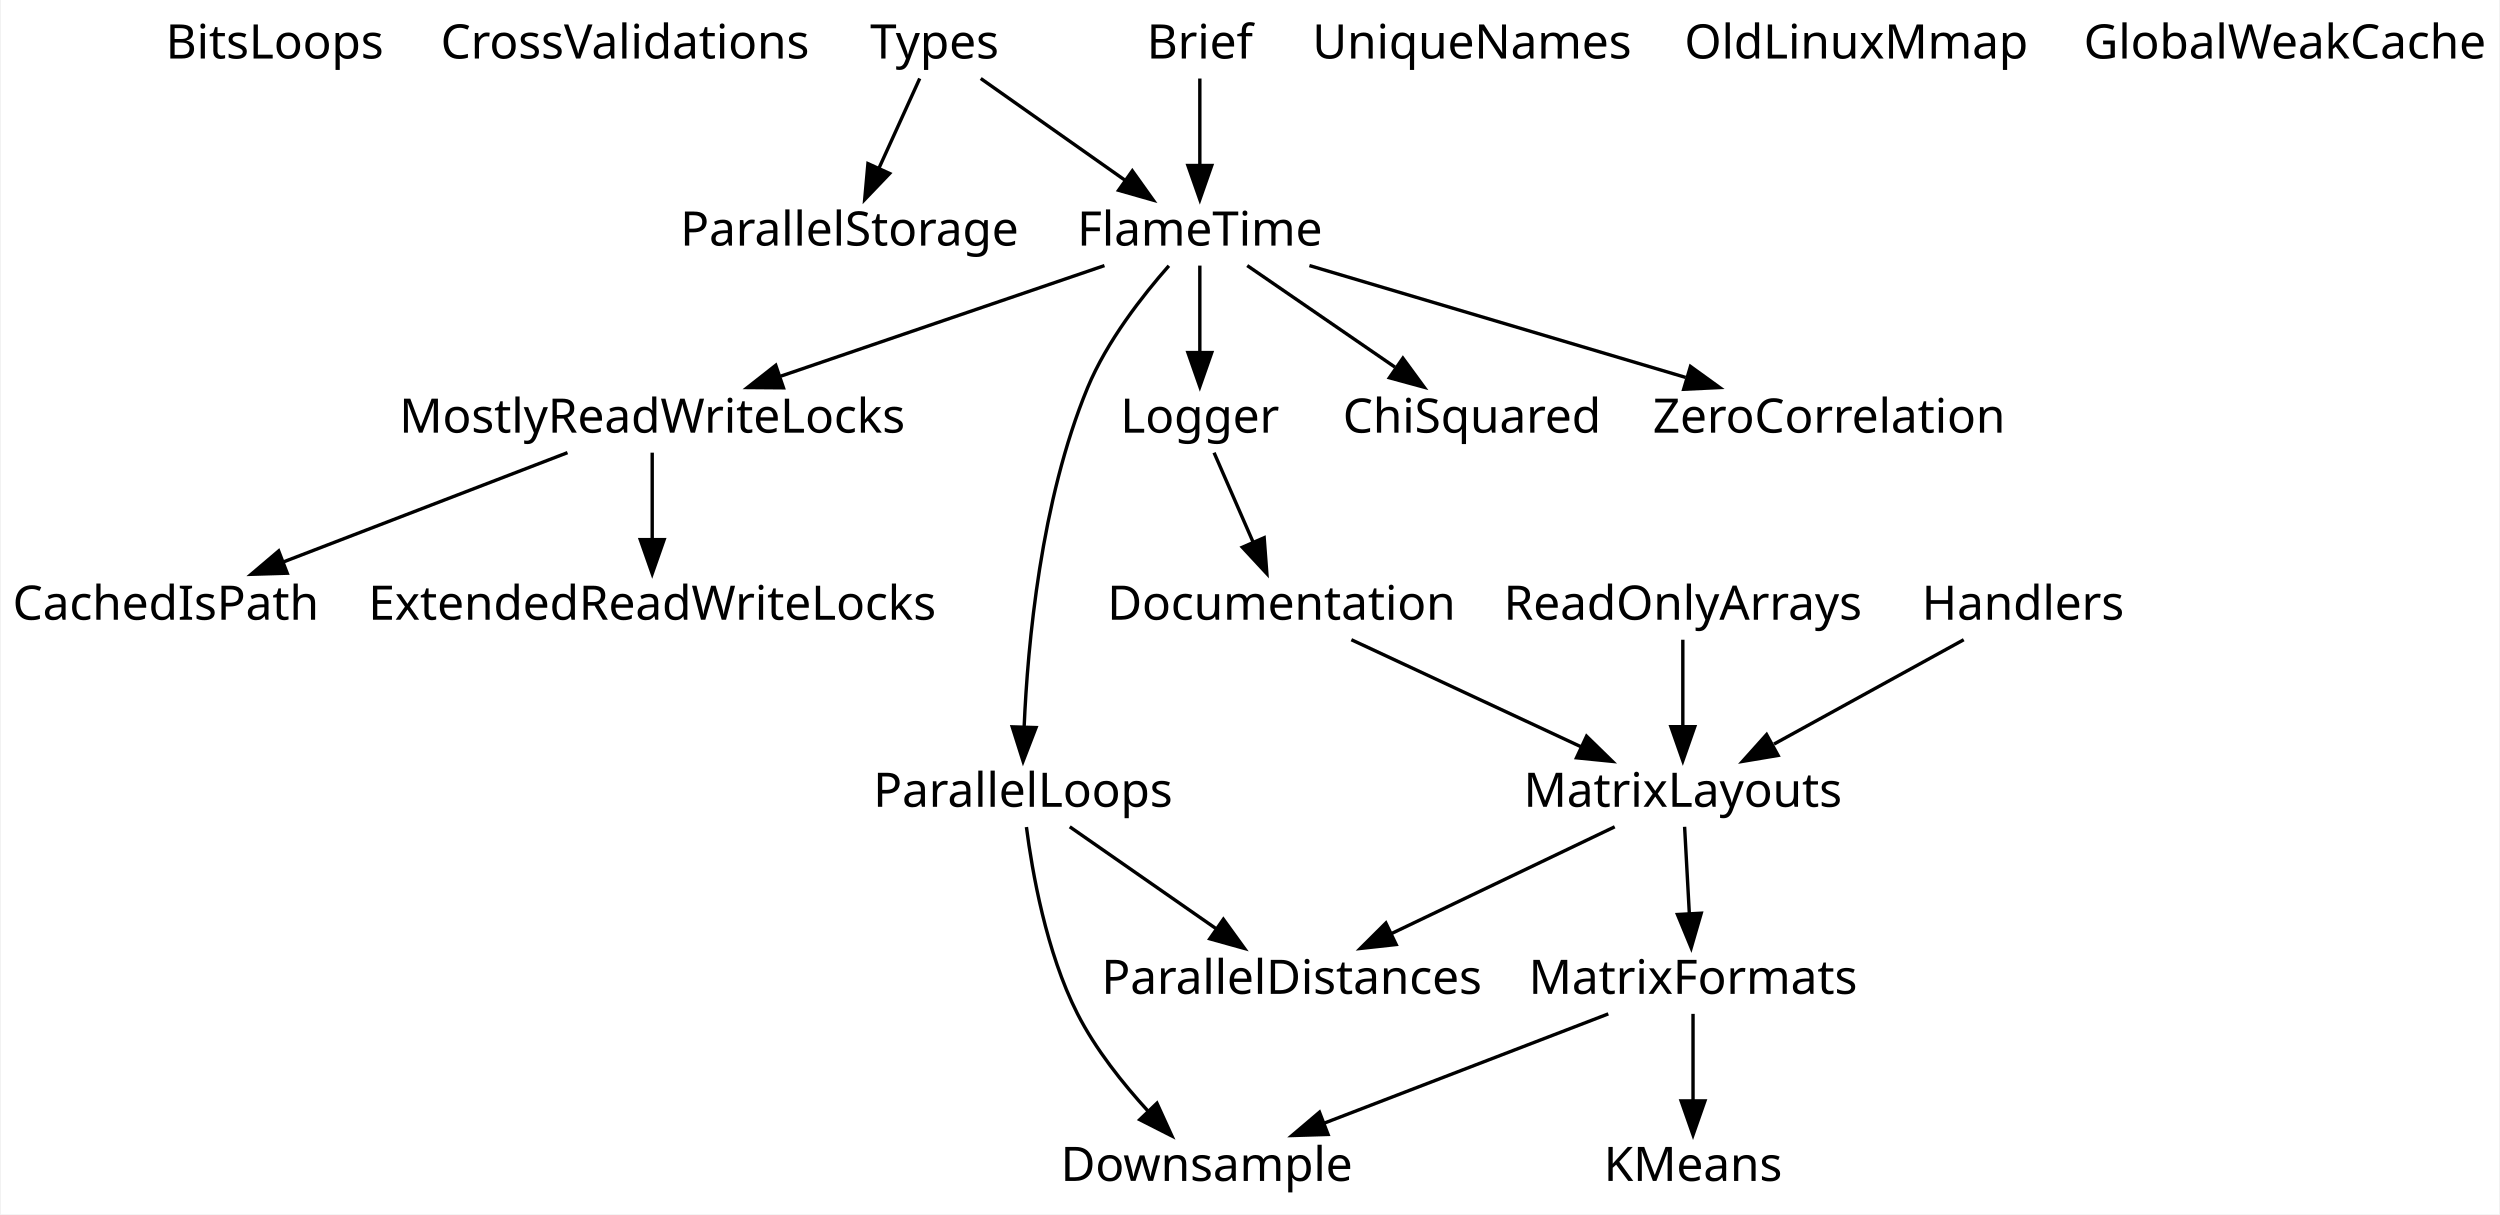
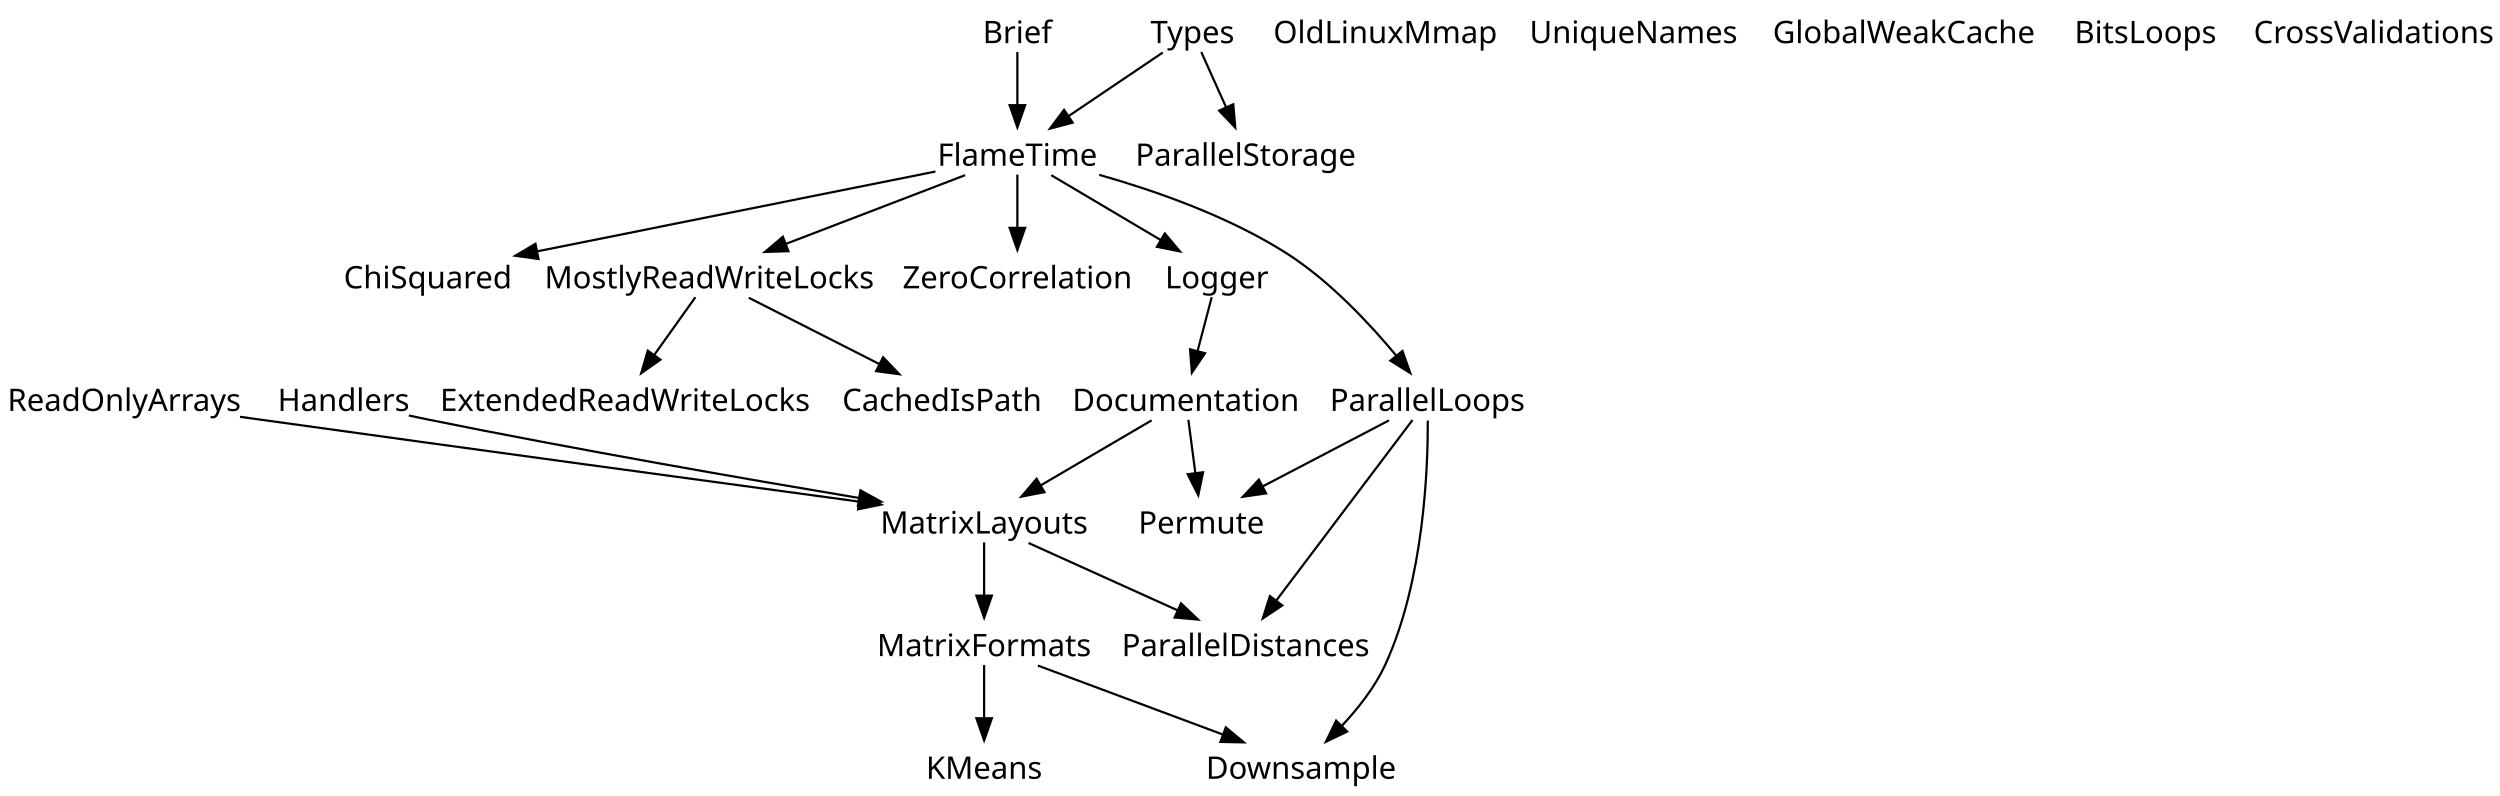
- <svg xmlns="http://www.w3.org/2000/svg" xmlns:xlink="http://www.w3.org/1999/xlink" width="735pt" height="357pt" viewBox="0.00 0.00 734.50 357.00">
-   <g id="graph0" class="graph" transform="scale(1 1) rotate(0) translate(4 353)">
-     <polygon fill="#ffffff" stroke="transparent" points="-4,4 -4,-353 730.5,-353 730.5,4 -4,4" />
+ <svg xmlns="http://www.w3.org/2000/svg" xmlns:xlink="http://www.w3.org/1999/xlink" width="1128pt" height="359pt" viewBox="0.00 0.00 1128.00 359.00">
+   <g id="graph0" class="graph" transform="scale(1 1) rotate(0) translate(4 355.24)">
+     <polygon fill="white" stroke="none" points="-4,4 -4,-355.24 1123.82,-355.24 1123.82,4 -4,4" />
    <g id="node1" class="node">
      <g id="a_node1">
-         <a xlink:href="../bits_loops.html" xlink:title="BitsLoops" target="_top">
-           <polygon fill="none" stroke="#ffffff" points="108.5,-349 44.5,-349 44.5,-330 108.5,-330 108.5,-349" />
-           <text text-anchor="middle" x="76.5" y="-335.8" font-family="Sans-Serif" font-size="14.00" fill="#000000">BitsLoops</text>
+         <a xlink:href="../chi_squared.html" xlink:title="ChiSquared" target="_top">
+           <polygon fill="none" stroke="white" points="226.82,-240.6 151.25,-240.6 151.25,-221.28 226.82,-221.28 226.82,-240.6" />
+           <text xml:space="preserve" text-anchor="middle" x="189.03" y="-225.14" font-family="Sans-Serif" font-size="14.00">ChiSquared</text>
        </a>
      </g>
    </g>
    <g id="node2" class="node">
      <g id="a_node2">
-         <a xlink:href="../cross_validations.html" xlink:title="CrossValidations" target="_top">
-           <polygon fill="none" stroke="#ffffff" points="232,-349 127,-349 127,-330 232,-330 232,-349" />
-           <text text-anchor="middle" x="179.5" y="-335.8" font-family="Sans-Serif" font-size="14.00" fill="#000000">CrossValidations</text>
-         </a>
-       </g>
+         <a xlink:href="../flame_time.html" xlink:title="FlameTime" target="_top">
+           <polygon fill="none" stroke="white" points="491.69,-295.92 418.38,-295.92 418.38,-276.6 491.69,-276.6 491.69,-295.92" />
+           <text xml:space="preserve" text-anchor="middle" x="455.03" y="-280.46" font-family="Sans-Serif" font-size="14.00">FlameTime</text>
+         </a>
+       </g>
+     </g>
+     <g id="edge1" class="edge">
+       <path fill="none" stroke="black" d="M418.05,-277.85C371.2,-268.46 290.32,-252.24 238.28,-241.81" />
+       <polygon fill="black" stroke="black" points="238.97,-238.38 228.48,-239.85 237.6,-245.24 238.97,-238.38" />
+     </g>
+     <g id="node4" class="node">
+       <g id="a_node4">
+         <a xlink:href="../mostly_read_write_locks.html" xlink:title="MostlyReadWriteLocks" target="_top">
+           <polygon fill="none" stroke="white" points="387.57,-240.6 244.5,-240.6 244.5,-221.28 387.57,-221.28 387.57,-240.6" />
+           <text xml:space="preserve" text-anchor="middle" x="316.03" y="-225.14" font-family="Sans-Serif" font-size="14.00">MostlyReadWriteLocks</text>
+         </a>
+       </g>
+     </g>
+     <g id="edge3" class="edge">
+       <path fill="none" stroke="black" d="M431.46,-276.21C409.19,-267.67 375.54,-254.77 350.31,-245.09" />
+       <polygon fill="black" stroke="black" points="351.73,-241.89 341.14,-241.57 349.23,-248.42 351.73,-241.89" />
+     </g>
+     <g id="node9" class="node">
+       <g id="a_node9">
+         <a xlink:href="../zero_correlation.html" xlink:title="ZeroCorrelation" target="_top">
+           <polygon fill="none" stroke="white" points="504.07,-240.6 406,-240.6 406,-221.28 504.07,-221.28 504.07,-240.6" />
+           <text xml:space="preserve" text-anchor="middle" x="455.03" y="-225.14" font-family="Sans-Serif" font-size="14.00">ZeroCorrelation</text>
+         </a>
+       </g>
+     </g>
+     <g id="edge5" class="edge">
+       <path fill="none" stroke="black" d="M455.03,-276.46C455.03,-269.86 455.03,-260.56 455.03,-252.17" />
+       <polygon fill="black" stroke="black" points="458.54,-252.45 455.04,-242.45 451.54,-252.45 458.54,-252.45" />
+     </g>
+     <g id="node17" class="node">
+       <g id="a_node17">
+         <a xlink:href="../parallel_loops.html" xlink:title="ParallelLoops" target="_top">
+           <polygon fill="none" stroke="white" points="683.07,-185.28 597,-185.28 597,-165.96 683.07,-165.96 683.07,-185.28" />
+           <text xml:space="preserve" text-anchor="middle" x="640.03" y="-169.82" font-family="Sans-Serif" font-size="14.00">ParallelLoops</text>
+         </a>
+       </g>
+     </g>
+     <g id="edge8" class="edge">
+       <path fill="none" stroke="black" d="M491.95,-276.36C517.21,-269.2 550.77,-257.51 577.03,-240.6 596.42,-228.12 614.43,-208.71 626.19,-194.54" />
+       <polygon fill="black" stroke="black" points="628.79,-196.89 632.32,-186.9 623.33,-192.51 628.79,-196.89" />
+     </g>
+     <g id="node20" class="node">
+       <g id="a_node20">
+         <a xlink:href="../logger.html" xlink:title="Logger" target="_top">
+           <polygon fill="none" stroke="white" points="568.19,-240.6 521.88,-240.6 521.88,-221.28 568.19,-221.28 568.19,-240.6" />
+           <text xml:space="preserve" text-anchor="middle" x="545.03" y="-225.14" font-family="Sans-Serif" font-size="14.00">Logger</text>
+         </a>
+       </g>
+     </g>
+     <g id="edge12" class="edge">
+       <path fill="none" stroke="black" d="M470.3,-276.21C483.88,-268.17 503.99,-256.26 519.93,-246.81" />
+       <polygon fill="black" stroke="black" points="521.57,-249.91 528.39,-241.8 518,-243.89 521.57,-249.91" />
    </g>
    <g id="node3" class="node">
      <g id="a_node3">
+         <a xlink:href="../extended_read_write_locks.html" xlink:title="ExtendedReadWriteLocks" target="_top">
+           <polygon fill="none" stroke="white" points="358.19,-185.28 197.87,-185.28 197.87,-165.96 358.19,-165.96 358.19,-185.28" />
+           <text xml:space="preserve" text-anchor="middle" x="278.03" y="-169.82" font-family="Sans-Serif" font-size="14.00">ExtendedReadWriteLocks</text>
+         </a>
+       </g>
+     </g>
+     <g id="edge2" class="edge">
+       <path fill="none" stroke="black" d="M309.76,-221.14C304.68,-214 297.34,-203.71 291,-194.82" />
+       <polygon fill="black" stroke="black" points="293.98,-192.96 285.32,-186.85 288.28,-197.02 293.98,-192.96" />
+     </g>
+     <g id="node6" class="node">
+       <g id="a_node6">
+         <a xlink:href="../cached_ispath.html" xlink:title="CachedIsPath" target="_top">
+           <polygon fill="none" stroke="white" points="465.57,-185.28 376.5,-185.28 376.5,-165.96 465.57,-165.96 465.57,-185.28" />
+           <text xml:space="preserve" text-anchor="middle" x="421.03" y="-169.82" font-family="Sans-Serif" font-size="14.00">CachedIsPath</text>
+         </a>
+       </g>
+     </g>
+     <g id="edge4" class="edge">
+       <path fill="none" stroke="black" d="M333.85,-220.89C350.06,-212.66 374.27,-200.37 393.07,-190.82" />
+       <polygon fill="black" stroke="black" points="394.45,-194.04 401.79,-186.39 391.29,-187.8 394.45,-194.04" />
+     </g>
+     <g id="node5" class="node">
+       <g id="a_node5">
+         <a xlink:href="../old_linux_mmap.html" xlink:title="OldLinuxMmap" target="_top">
+           <polygon fill="none" stroke="white" points="669.69,-351.24 572.38,-351.24 572.38,-331.92 669.69,-331.92 669.69,-351.24" />
+           <text xml:space="preserve" text-anchor="middle" x="621.03" y="-335.78" font-family="Sans-Serif" font-size="14.00">OldLinuxMmap</text>
+         </a>
+       </g>
+     </g>
+     <g id="node7" class="node">
+       <g id="a_node7">
+         <a xlink:href="../read_only_arrays.html" xlink:title="ReadOnlyArrays" target="_top">
+           <polygon fill="none" stroke="white" points="104.07,-185.28 0,-185.28 0,-165.96 104.07,-165.96 104.07,-185.28" />
+           <text xml:space="preserve" text-anchor="middle" x="52.03" y="-169.82" font-family="Sans-Serif" font-size="14.00">ReadOnlyArrays</text>
+         </a>
+       </g>
+     </g>
+     <g id="node15" class="node">
+       <g id="a_node15">
+         <a xlink:href="../matrix_layouts.html" xlink:title="MatrixLayouts" target="_top">
+           <polygon fill="none" stroke="white" points="484.57,-129.96 395.5,-129.96 395.5,-110.64 484.57,-110.64 484.57,-129.96" />
+           <text xml:space="preserve" text-anchor="middle" x="440.03" y="-114.5" font-family="Sans-Serif" font-size="14.00">MatrixLayouts</text>
+         </a>
+       </g>
+     </g>
+     <g id="edge19" class="edge">
+       <path fill="none" stroke="black" d="M104.28,-167.18C107.24,-166.77 110.17,-166.36 113.03,-165.96 208.06,-152.73 318.68,-137.7 383.83,-128.88" />
+       <polygon fill="black" stroke="black" points="384.12,-132.38 393.56,-127.57 383.19,-125.44 384.12,-132.38" />
+     </g>
+     <g id="node8" class="node">
+       <g id="a_node8">
+         <a xlink:href="../unique_names.html" xlink:title="UniqueNames" target="_top">
+           <polygon fill="none" stroke="white" points="778.32,-351.24 687.75,-351.24 687.75,-331.92 778.32,-331.92 778.32,-351.24" />
+           <text xml:space="preserve" text-anchor="middle" x="733.03" y="-335.78" font-family="Sans-Serif" font-size="14.00">UniqueNames</text>
+         </a>
+       </g>
+     </g>
+     <g id="node10" class="node">
+       <g id="a_node10">
+         <a xlink:href="../global_weak_cache.html" xlink:title="GlobalWeakCache" target="_top">
+           <polygon fill="none" stroke="white" points="913.82,-351.24 796.25,-351.24 796.25,-331.92 913.82,-331.92 913.82,-351.24" />
+           <text xml:space="preserve" text-anchor="middle" x="855.03" y="-335.78" font-family="Sans-Serif" font-size="14.00">GlobalWeakCache</text>
+         </a>
+       </g>
+     </g>
+     <g id="node11" class="node">
+       <g id="a_node11">
+         <a xlink:href="../bits_loops.html" xlink:title="BitsLoops" target="_top">
+           <polygon fill="none" stroke="white" points="995.82,-351.24 932.25,-351.24 932.25,-331.92 995.82,-331.92 995.82,-351.24" />
+           <text xml:space="preserve" text-anchor="middle" x="964.03" y="-335.78" font-family="Sans-Serif" font-size="14.00">BitsLoops</text>
+         </a>
+       </g>
+     </g>
+     <g id="node12" class="node">
+       <g id="a_node12">
        <a xlink:href="../parallel_storage.html" xlink:title="ParallelStorage" target="_top">
-           <polygon fill="none" stroke="#ffffff" points="293.5,-294 197.5,-294 197.5,-275 293.5,-275 293.5,-294" />
-           <text text-anchor="middle" x="245.5" y="-280.8" font-family="Sans-Serif" font-size="14.00" fill="#000000">ParallelStorage</text>
-         </a>
-       </g>
-     </g>
-     <g id="node4" class="node">
-       <g id="a_node4">
+           <polygon fill="none" stroke="white" points="606.32,-295.92 509.75,-295.92 509.75,-276.6 606.32,-276.6 606.32,-295.92" />
+           <text xml:space="preserve" text-anchor="middle" x="558.03" y="-280.46" font-family="Sans-Serif" font-size="14.00">ParallelStorage</text>
+         </a>
+       </g>
+     </g>
+     <g id="node13" class="node">
+       <g id="a_node13">
        <a xlink:href="../types.html" xlink:title="Types" target="_top">
-           <polygon fill="none" stroke="#ffffff" points="290.5,-349 250.5,-349 250.5,-330 290.5,-330 290.5,-349" />
-           <text text-anchor="middle" x="270.5" y="-335.8" font-family="Sans-Serif" font-size="14.00" fill="#000000">Types</text>
-         </a>
-       </g>
-     </g>
-     <g id="edge1" class="edge">
-       <path fill="none" stroke="#000000" d="M266.145,-329.92C262.852,-322.675 258.223,-312.49 254.182,-303.601" />
-       <polygon fill="#000000" stroke="#000000" points="257.298,-301.996 249.973,-294.341 250.925,-304.893 257.298,-301.996" />
+           <polygon fill="none" stroke="white" points="554.57,-351.24 513.5,-351.24 513.5,-331.92 554.57,-331.92 554.57,-351.24" />
+           <text xml:space="preserve" text-anchor="middle" x="534.03" y="-335.78" font-family="Sans-Serif" font-size="14.00">Types</text>
+         </a>
+       </g>
+     </g>
+     <g id="edge17" class="edge">
+       <path fill="none" stroke="black" d="M520.63,-331.53C508.94,-323.65 491.73,-312.03 477.87,-302.68" />
+       <polygon fill="black" stroke="black" points="480,-299.89 469.76,-297.2 476.09,-305.69 480,-299.89" />
+     </g>
+     <g id="edge6" class="edge">
+       <path fill="none" stroke="black" d="M538,-331.78C541.07,-324.95 545.45,-315.23 549.32,-306.61" />
+       <polygon fill="black" stroke="black" points="552.45,-308.19 553.36,-297.64 546.07,-305.32 552.45,-308.19" />
    </g>
    <g id="node14" class="node">
      <g id="a_node14">
-         <a xlink:href="../flame_time.html" xlink:title="FlameTime" target="_top">
-           <polygon fill="none" stroke="#ffffff" points="385.5,-294 311.5,-294 311.5,-275 385.5,-275 385.5,-294" />
-           <text text-anchor="middle" x="348.5" y="-280.8" font-family="Sans-Serif" font-size="14.00" fill="#000000">FlameTime</text>
-         </a>
-       </g>
-     </g>
-     <g id="edge19" class="edge">
-       <path fill="none" stroke="#000000" d="M284.087,-329.92C295.759,-321.689 312.81,-309.666 326.438,-300.057" />
-       <polygon fill="#000000" stroke="#000000" points="328.652,-302.778 334.807,-294.155 324.618,-297.057 328.652,-302.778" />
-     </g>
-     <g id="node5" class="node">
-       <g id="a_node5">
        <a xlink:href="../matrix_formats.html" xlink:title="MatrixFormats" target="_top">
-           <polygon fill="none" stroke="#ffffff" points="539.5,-74 447.5,-74 447.5,-55 539.5,-55 539.5,-74" />
-           <text text-anchor="middle" x="493.5" y="-60.8" font-family="Sans-Serif" font-size="14.00" fill="#000000">MatrixFormats</text>
-         </a>
-       </g>
-     </g>
-     <g id="node15" class="node">
-       <g id="a_node15">
+           <polygon fill="none" stroke="white" points="486.07,-74.64 394,-74.64 394,-55.32 486.07,-55.32 486.07,-74.64" />
+           <text xml:space="preserve" text-anchor="middle" x="440.03" y="-59.18" font-family="Sans-Serif" font-size="14.00">MatrixFormats</text>
+         </a>
+       </g>
+     </g>
+     <g id="node19" class="node">
+       <g id="a_node19">
        <a xlink:href="../kmeans.html" xlink:title="KMeans" target="_top">
-           <polygon fill="none" stroke="#ffffff" points="521,-19 466,-19 466,0 521,0 521,-19" />
-           <text text-anchor="middle" x="493.5" y="-5.8" font-family="Sans-Serif" font-size="14.00" fill="#000000">KMeans</text>
-         </a>
-       </g>
-     </g>
-     <g id="edge8" class="edge">
-       <path fill="none" stroke="#000000" d="M493.5,-54.92C493.5,-47.908 493.5,-38.144 493.5,-29.465" />
-       <polygon fill="#000000" stroke="#000000" points="497,-29.341 493.5,-19.341 490,-29.341 497,-29.341" />
+           <polygon fill="none" stroke="white" points="467.32,-19.32 412.75,-19.32 412.75,0 467.32,0 467.32,-19.32" />
+           <text xml:space="preserve" text-anchor="middle" x="440.03" y="-3.86" font-family="Sans-Serif" font-size="14.00">KMeans</text>
+         </a>
+       </g>
+     </g>
+     <g id="edge11" class="edge">
+       <path fill="none" stroke="black" d="M440.03,-55.18C440.03,-48.58 440.03,-39.28 440.03,-30.89" />
+       <polygon fill="black" stroke="black" points="443.54,-31.17 440.04,-21.17 436.54,-31.17 443.54,-31.17" />
+     </g>
+     <g id="node25" class="node">
+       <g id="a_node25">
+         <a xlink:href="../downsample.html" xlink:title="Downsample" target="_top">
+           <polygon fill="none" stroke="white" points="624.57,-19.32 541.5,-19.32 541.5,0 624.57,0 624.57,-19.32" />
+           <text xml:space="preserve" text-anchor="middle" x="583.03" y="-3.86" font-family="Sans-Serif" font-size="14.00">Downsample</text>
+         </a>
+       </g>
+     </g>
+     <g id="edge22" class="edge">
+       <path fill="none" stroke="black" d="M464.29,-54.93C487.3,-46.36 522.13,-33.37 548.12,-23.68" />
+       <polygon fill="black" stroke="black" points="549.09,-27.05 557.24,-20.28 546.65,-20.49 549.09,-27.05" />
+     </g>
+     <g id="edge7" class="edge">
+       <path fill="none" stroke="black" d="M440.03,-110.5C440.03,-103.9 440.03,-94.6 440.03,-86.21" />
+       <polygon fill="black" stroke="black" points="443.54,-86.49 440.04,-76.49 436.54,-86.49 443.54,-86.49" />
+     </g>
+     <g id="node18" class="node">
+       <g id="a_node18">
+         <a xlink:href="../parallel_distances.html" xlink:title="ParallelDistances" target="_top">
+           <polygon fill="none" stroke="white" points="612.32,-74.64 503.75,-74.64 503.75,-55.32 612.32,-55.32 612.32,-74.64" />
+           <text xml:space="preserve" text-anchor="middle" x="558.03" y="-59.18" font-family="Sans-Serif" font-size="14.00">ParallelDistances</text>
+         </a>
+       </g>
+     </g>
+     <g id="edge10" class="edge">
+       <path fill="none" stroke="black" d="M460.05,-110.25C478.53,-101.91 506.24,-89.38 527.48,-79.78" />
+       <polygon fill="black" stroke="black" points="528.87,-83 536.54,-75.69 525.99,-76.62 528.87,-83" />
+     </g>
+     <g id="node16" class="node">
+       <g id="a_node16">
+         <a xlink:href="../cross_validations.html" xlink:title="CrossValidations" target="_top">
+           <polygon fill="none" stroke="white" points="1119.82,-351.24 1014.25,-351.24 1014.25,-331.92 1119.82,-331.92 1119.82,-351.24" />
+           <text xml:space="preserve" text-anchor="middle" x="1067.03" y="-335.78" font-family="Sans-Serif" font-size="14.00">CrossValidations</text>
+         </a>
+       </g>
+     </g>
+     <g id="edge9" class="edge">
+       <path fill="none" stroke="black" d="M633.32,-165.73C619.87,-147.9 589.37,-107.49 571.59,-83.94" />
+       <polygon fill="black" stroke="black" points="574.57,-82.07 565.75,-76.2 568.98,-86.29 574.57,-82.07" />
+     </g>
+     <g id="node23" class="node">
+       <g id="a_node23">
+         <a xlink:href="../permute.html" xlink:title="Permute" target="_top">
+           <polygon fill="none" stroke="white" points="566.07,-129.96 510,-129.96 510,-110.64 566.07,-110.64 566.07,-129.96" />
+           <text xml:space="preserve" text-anchor="middle" x="538.03" y="-114.5" font-family="Sans-Serif" font-size="14.00">Permute</text>
+         </a>
+       </g>
+     </g>
+     <g id="edge13" class="edge">
+       <path fill="none" stroke="black" d="M622.73,-165.57C607.05,-157.38 583.68,-145.16 565.46,-135.64" />
+       <polygon fill="black" stroke="black" points="567.25,-132.62 556.76,-131.09 564,-138.83 567.25,-132.62" />
+     </g>
+     <g id="edge21" class="edge">
+       <path fill="none" stroke="black" d="M640.22,-165.46C640.31,-144.8 638.58,-93.42 621.03,-55.32 616.32,-45.08 608.58,-35.35 601.31,-27.6" />
+       <polygon fill="black" stroke="black" points="603.82,-25.16 594.27,-20.57 598.87,-30.11 603.82,-25.16" />
+     </g>
+     <g id="node24" class="node">
+       <g id="a_node24">
+         <a xlink:href="../documentation.html" xlink:title="Documentation" target="_top">
+           <polygon fill="none" stroke="white" points="578.94,-185.28 483.12,-185.28 483.12,-165.96 578.94,-165.96 578.94,-185.28" />
+           <text xml:space="preserve" text-anchor="middle" x="531.03" y="-169.82" font-family="Sans-Serif" font-size="14.00">Documentation</text>
+         </a>
+       </g>
+     </g>
+     <g id="edge15" class="edge">
+       <path fill="none" stroke="black" d="M542.72,-221.14C540.97,-214.46 538.49,-205.02 536.27,-196.55" />
+       <polygon fill="black" stroke="black" points="539.71,-195.86 533.78,-187.08 532.94,-197.64 539.71,-195.86" />
    </g>
    <g id="node21" class="node">
      <g id="a_node21">
-         <a xlink:href="../downsample.html" xlink:title="Downsample" target="_top">
-           <polygon fill="none" stroke="#ffffff" points="392,-19 309,-19 309,0 392,0 392,-19" />
-           <text text-anchor="middle" x="350.5" y="-5.8" font-family="Sans-Serif" font-size="14.00" fill="#000000">Downsample</text>
-         </a>
-       </g>
-     </g>
-     <g id="edge14" class="edge">
-       <path fill="none" stroke="#000000" d="M468.591,-54.92C445.46,-46.023 410.805,-32.694 385.012,-22.774" />
-       <polygon fill="#000000" stroke="#000000" points="386.193,-19.478 375.603,-19.155 383.68,-26.012 386.193,-19.478" />
-     </g>
-     <g id="node6" class="node">
-       <g id="a_node6">
-         <a xlink:href="../matrix_layouts.html" xlink:title="MatrixLayouts" target="_top">
-           <polygon fill="none" stroke="#ffffff" points="535,-129 446,-129 446,-110 535,-110 535,-129" />
-           <text text-anchor="middle" x="490.5" y="-115.8" font-family="Sans-Serif" font-size="14.00" fill="#000000">MatrixLayouts</text>
-         </a>
-       </g>
-     </g>
-     <g id="edge2" class="edge">
-       <path fill="none" stroke="#000000" d="M491.023,-109.92C491.405,-102.908 491.938,-93.144 492.411,-84.465" />
-       <polygon fill="#000000" stroke="#000000" points="495.913,-84.517 492.963,-74.341 488.924,-84.135 495.913,-84.517" />
-     </g>
-     <g id="node10" class="node">
-       <g id="a_node10">
-         <a xlink:href="../parallel_distances.html" xlink:title="ParallelDistances" target="_top">
-           <polygon fill="none" stroke="#ffffff" points="429.5,-74 321.5,-74 321.5,-55 429.5,-55 429.5,-74" />
-           <text text-anchor="middle" x="375.5" y="-60.8" font-family="Sans-Serif" font-size="14.00" fill="#000000">ParallelDistances</text>
-         </a>
-       </g>
-     </g>
-     <g id="edge4" class="edge">
-       <path fill="none" stroke="#000000" d="M470.469,-109.92C452.358,-101.258 425.464,-88.396 404.914,-78.567" />
-       <polygon fill="#000000" stroke="#000000" points="406.219,-75.312 395.688,-74.155 403.199,-81.627 406.219,-75.312" />
-     </g>
-     <g id="node7" class="node">
-       <g id="a_node7">
-         <a xlink:href="../cached_ispath.html" xlink:title="CachedIsPath" target="_top">
-           <polygon fill="none" stroke="#ffffff" points="89,-184 0,-184 0,-165 89,-165 89,-184" />
-           <text text-anchor="middle" x="44.5" y="-170.8" font-family="Sans-Serif" font-size="14.00" fill="#000000">CachedIsPath</text>
-         </a>
-       </g>
-     </g>
-     <g id="node8" class="node">
-       <g id="a_node8">
-         <a xlink:href="../mostly_read_write_locks.html" xlink:title="MostlyReadWriteLocks" target="_top">
-           <polygon fill="none" stroke="#ffffff" points="259,-239 116,-239 116,-220 259,-220 259,-239" />
-           <text text-anchor="middle" x="187.5" y="-225.8" font-family="Sans-Serif" font-size="14.00" fill="#000000">MostlyReadWriteLocks</text>
-         </a>
-       </g>
-     </g>
-     <g id="edge3" class="edge">
-       <path fill="none" stroke="#000000" d="M162.591,-219.92C139.46,-211.023 104.805,-197.694 79.012,-187.774" />
-       <polygon fill="#000000" stroke="#000000" points="80.193,-184.478 69.603,-184.155 77.68,-191.012 80.193,-184.478" />
-     </g>
-     <g id="node20" class="node">
-       <g id="a_node20">
-         <a xlink:href="../extended_read_write_locks.html" xlink:title="ExtendedReadWriteLocks" target="_top">
-           <polygon fill="none" stroke="#ffffff" points="268,-184 107,-184 107,-165 268,-165 268,-184" />
-           <text text-anchor="middle" x="187.5" y="-170.8" font-family="Sans-Serif" font-size="14.00" fill="#000000">ExtendedReadWriteLocks</text>
-         </a>
-       </g>
-     </g>
-     <g id="edge13" class="edge">
-       <path fill="none" stroke="#000000" d="M187.5,-219.92C187.5,-212.908 187.5,-203.144 187.5,-194.465" />
-       <polygon fill="#000000" stroke="#000000" points="191,-194.341 187.5,-184.341 184,-194.341 191,-194.341" />
-     </g>
-     <g id="node9" class="node">
-       <g id="a_node9">
-         <a xlink:href="../unique_names.html" xlink:title="UniqueNames" target="_top">
-           <polygon fill="none" stroke="#ffffff" points="474,-349 383,-349 383,-330 474,-330 474,-349" />
-           <text text-anchor="middle" x="428.5" y="-335.8" font-family="Sans-Serif" font-size="14.00" fill="#000000">UniqueNames</text>
-         </a>
-       </g>
-     </g>
-     <g id="node11" class="node">
-       <g id="a_node11">
-         <a xlink:href="../parallel_loops.html" xlink:title="ParallelLoops" target="_top">
-           <polygon fill="none" stroke="#ffffff" points="339.5,-129 253.5,-129 253.5,-110 339.5,-110 339.5,-129" />
-           <text text-anchor="middle" x="296.5" y="-115.8" font-family="Sans-Serif" font-size="14.00" fill="#000000">ParallelLoops</text>
-         </a>
-       </g>
-     </g>
-     <g id="edge5" class="edge">
-       <path fill="none" stroke="#000000" d="M310.261,-109.92C322.083,-101.689 339.353,-89.666 353.155,-80.057" />
-       <polygon fill="#000000" stroke="#000000" points="355.425,-82.741 361.632,-74.155 351.425,-76.996 355.425,-82.741" />
-     </g>
-     <g id="edge15" class="edge">
-       <path fill="none" stroke="#000000" d="M297.519,-109.846C299.196,-96.804 303.313,-73.109 312.5,-55 317.808,-44.537 325.924,-34.37 333.295,-26.31" />
-       <polygon fill="#000000" stroke="#000000" points="335.891,-28.66 340.285,-19.019 330.838,-23.815 335.891,-28.66" />
-     </g>
-     <g id="node12" class="node">
-       <g id="a_node12">
-         <a xlink:href="../documentation.html" xlink:title="Documentation" target="_top">
-           <polygon fill="none" stroke="#ffffff" points="420.5,-184 324.5,-184 324.5,-165 420.5,-165 420.5,-184" />
-           <text text-anchor="middle" x="372.5" y="-170.8" font-family="Sans-Serif" font-size="14.00" fill="#000000">Documentation</text>
-         </a>
-       </g>
-     </g>
-     <g id="edge11" class="edge">
-       <path fill="none" stroke="#000000" d="M393.054,-164.92C411.721,-156.219 439.483,-143.279 460.605,-133.434" />
-       <polygon fill="#000000" stroke="#000000" points="462.2,-136.552 469.786,-129.155 459.243,-130.207 462.2,-136.552" />
-     </g>
-     <g id="node13" class="node">
-       <g id="a_node13">
-         <a xlink:href="../logger.html" xlink:title="Logger" target="_top">
-           <polygon fill="none" stroke="#ffffff" points="372,-239 325,-239 325,-220 372,-220 372,-239" />
-           <text text-anchor="middle" x="348.5" y="-225.8" font-family="Sans-Serif" font-size="14.00" fill="#000000">Logger</text>
-         </a>
-       </g>
-     </g>
-     <g id="edge6" class="edge">
-       <path fill="none" stroke="#000000" d="M352.68,-219.92C355.842,-212.675 360.286,-202.49 364.165,-193.601" />
-       <polygon fill="#000000" stroke="#000000" points="367.414,-194.906 368.206,-184.341 360.998,-192.106 367.414,-194.906" />
-     </g>
-     <g id="edge7" class="edge">
-       <path fill="none" stroke="#000000" d="M320.456,-274.92C294.103,-265.917 254.465,-252.376 225.323,-242.421" />
-       <polygon fill="#000000" stroke="#000000" points="226.087,-238.983 215.492,-239.063 223.824,-245.607 226.087,-238.983" />
-     </g>
-     <g id="edge9" class="edge">
-       <path fill="none" stroke="#000000" d="M339.396,-274.859C331.744,-266.175 321.175,-252.704 315.5,-239 301.763,-205.824 297.899,-163.676 296.849,-139.327" />
-       <polygon fill="#000000" stroke="#000000" points="300.343,-139.091 296.534,-129.205 293.347,-139.309 300.343,-139.091" />
+         <a xlink:href="../brief.html" xlink:title="Brief" target="_top">
+           <polygon fill="none" stroke="white" points="471.07,-351.24 439,-351.24 439,-331.92 471.07,-331.92 471.07,-351.24" />
+           <text xml:space="preserve" text-anchor="middle" x="455.03" y="-335.78" font-family="Sans-Serif" font-size="14.00">Brief</text>
+         </a>
+       </g>
    </g>
    <g id="edge16" class="edge">
-       <path fill="none" stroke="#000000" d="M348.5,-274.92C348.5,-267.908 348.5,-258.144 348.5,-249.465" />
-       <polygon fill="#000000" stroke="#000000" points="352,-249.341 348.5,-239.341 345,-249.341 352,-249.341" />
+       <path fill="none" stroke="black" d="M455.03,-331.78C455.03,-325.18 455.03,-315.88 455.03,-307.49" />
+       <polygon fill="black" stroke="black" points="458.54,-307.77 455.04,-297.77 451.54,-307.77 458.54,-307.77" />
    </g>
    <g id="node22" class="node">
      <g id="a_node22">
-         <a xlink:href="../chi_squared.html" xlink:title="ChiSquared" target="_top">
-           <polygon fill="none" stroke="#ffffff" points="466.5,-239 390.5,-239 390.5,-220 466.5,-220 466.5,-239" />
-           <text text-anchor="middle" x="428.5" y="-225.8" font-family="Sans-Serif" font-size="14.00" fill="#000000">ChiSquared</text>
-         </a>
-       </g>
-     </g>
-     <g id="edge17" class="edge">
-       <path fill="none" stroke="#000000" d="M362.435,-274.92C374.406,-266.689 391.895,-254.666 405.872,-245.057" />
-       <polygon fill="#000000" stroke="#000000" points="408.199,-247.704 414.456,-239.155 404.233,-241.936 408.199,-247.704" />
-     </g>
-     <g id="node24" class="node">
-       <g id="a_node24">
-         <a xlink:href="../zero_correlation.html" xlink:title="ZeroCorrelation" target="_top">
-           <polygon fill="none" stroke="#ffffff" points="582.5,-239 484.5,-239 484.5,-220 582.5,-220 582.5,-239" />
-           <text text-anchor="middle" x="533.5" y="-225.8" font-family="Sans-Serif" font-size="14.00" fill="#000000">ZeroCorrelation</text>
+         <a xlink:href="../handlers.html" xlink:title="Handlers" target="_top">
+           <polygon fill="none" stroke="white" points="180.19,-185.28 121.87,-185.28 121.87,-165.96 180.19,-165.96 180.19,-185.28" />
+           <text xml:space="preserve" text-anchor="middle" x="151.03" y="-169.82" font-family="Sans-Serif" font-size="14.00">Handlers</text>
        </a>
      </g>
    </g>
    <g id="edge20" class="edge">
-       <path fill="none" stroke="#000000" d="M380.724,-274.92C411.403,-265.799 457.749,-252.021 491.348,-242.032" />
-       <polygon fill="#000000" stroke="#000000" points="492.747,-245.267 501.335,-239.063 490.752,-238.558 492.747,-245.267" />
-     </g>
-     <g id="node16" class="node">
-       <g id="a_node16">
-         <a xlink:href="../read_only_arrays.html" xlink:title="ReadOnlyArrays" target="_top">
-           <polygon fill="none" stroke="#ffffff" points="542.5,-184 438.5,-184 438.5,-165 542.5,-165 542.5,-184" />
-           <text text-anchor="middle" x="490.5" y="-170.8" font-family="Sans-Serif" font-size="14.00" fill="#000000">ReadOnlyArrays</text>
-         </a>
-       </g>
-     </g>
-     <g id="edge12" class="edge">
-       <path fill="none" stroke="#000000" d="M490.5,-164.92C490.5,-157.908 490.5,-148.144 490.5,-139.465" />
-       <polygon fill="#000000" stroke="#000000" points="494,-139.341 490.5,-129.341 487,-139.341 494,-139.341" />
-     </g>
-     <g id="node17" class="node">
-       <g id="a_node17">
-         <a xlink:href="../old_linux_mmap.html" xlink:title="OldLinuxMmap" target="_top">
-           <polygon fill="none" stroke="#ffffff" points="590.5,-349 492.5,-349 492.5,-330 590.5,-330 590.5,-349" />
-           <text text-anchor="middle" x="541.5" y="-335.8" font-family="Sans-Serif" font-size="14.00" fill="#000000">OldLinuxMmap</text>
-         </a>
-       </g>
-     </g>
-     <g id="node18" class="node">
-       <g id="a_node18">
-         <a xlink:href="../handlers.html" xlink:title="Handlers" target="_top">
-           <polygon fill="none" stroke="#ffffff" points="620,-184 561,-184 561,-165 620,-165 620,-184" />
-           <text text-anchor="middle" x="590.5" y="-170.8" font-family="Sans-Serif" font-size="14.00" fill="#000000">Handlers</text>
-         </a>
-       </g>
-     </g>
-     <g id="edge10" class="edge">
-       <path fill="none" stroke="#000000" d="M573.081,-164.92C557.689,-156.454 535.001,-143.976 517.298,-134.239" />
-       <polygon fill="#000000" stroke="#000000" points="518.504,-130.907 508.055,-129.155 515.13,-137.041 518.504,-130.907" />
-     </g>
-     <g id="node19" class="node">
-       <g id="a_node19">
-         <a xlink:href="../global_weak_cache.html" xlink:title="GlobalWeakCache" target="_top">
-           <polygon fill="none" stroke="#ffffff" points="726.5,-349 608.5,-349 608.5,-330 726.5,-330 726.5,-349" />
-           <text text-anchor="middle" x="667.5" y="-335.8" font-family="Sans-Serif" font-size="14.00" fill="#000000">GlobalWeakCache</text>
-         </a>
-       </g>
-     </g>
-     <g id="node23" class="node">
-       <g id="a_node23">
-         <a xlink:href="../brief.html" xlink:title="Brief" target="_top">
-           <polygon fill="none" stroke="#ffffff" points="364.5,-349 332.5,-349 332.5,-330 364.5,-330 364.5,-349" />
-           <text text-anchor="middle" x="348.5" y="-335.8" font-family="Sans-Serif" font-size="14.00" fill="#000000">Brief</text>
-         </a>
-       </g>
+       <path fill="none" stroke="black" d="M180.46,-167.77C183.36,-167.14 186.25,-166.52 189.03,-165.96 255.78,-152.43 332.96,-139.03 383.93,-130.49" />
+       <polygon fill="black" stroke="black" points="384.24,-133.99 393.53,-128.89 383.09,-127.08 384.24,-133.99" />
    </g>
    <g id="edge18" class="edge">
-       <path fill="none" stroke="#000000" d="M348.5,-329.92C348.5,-322.908 348.5,-313.144 348.5,-304.465" />
-       <polygon fill="#000000" stroke="#000000" points="352,-304.341 348.5,-294.341 345,-304.341 352,-304.341" />
+       <path fill="none" stroke="black" d="M515.6,-165.57C501.87,-157.53 481.54,-145.62 465.42,-136.17" />
+       <polygon fill="black" stroke="black" points="467.25,-133.19 456.85,-131.15 463.71,-139.23 467.25,-133.19" />
+     </g>
+     <g id="edge14" class="edge">
+       <path fill="none" stroke="black" d="M532.19,-165.82C533.06,-159.22 534.28,-149.92 535.38,-141.53" />
+       <polygon fill="black" stroke="black" points="538.83,-142.17 536.66,-131.8 531.88,-141.26 538.83,-142.17" />
    </g>
  </g>
</svg>
